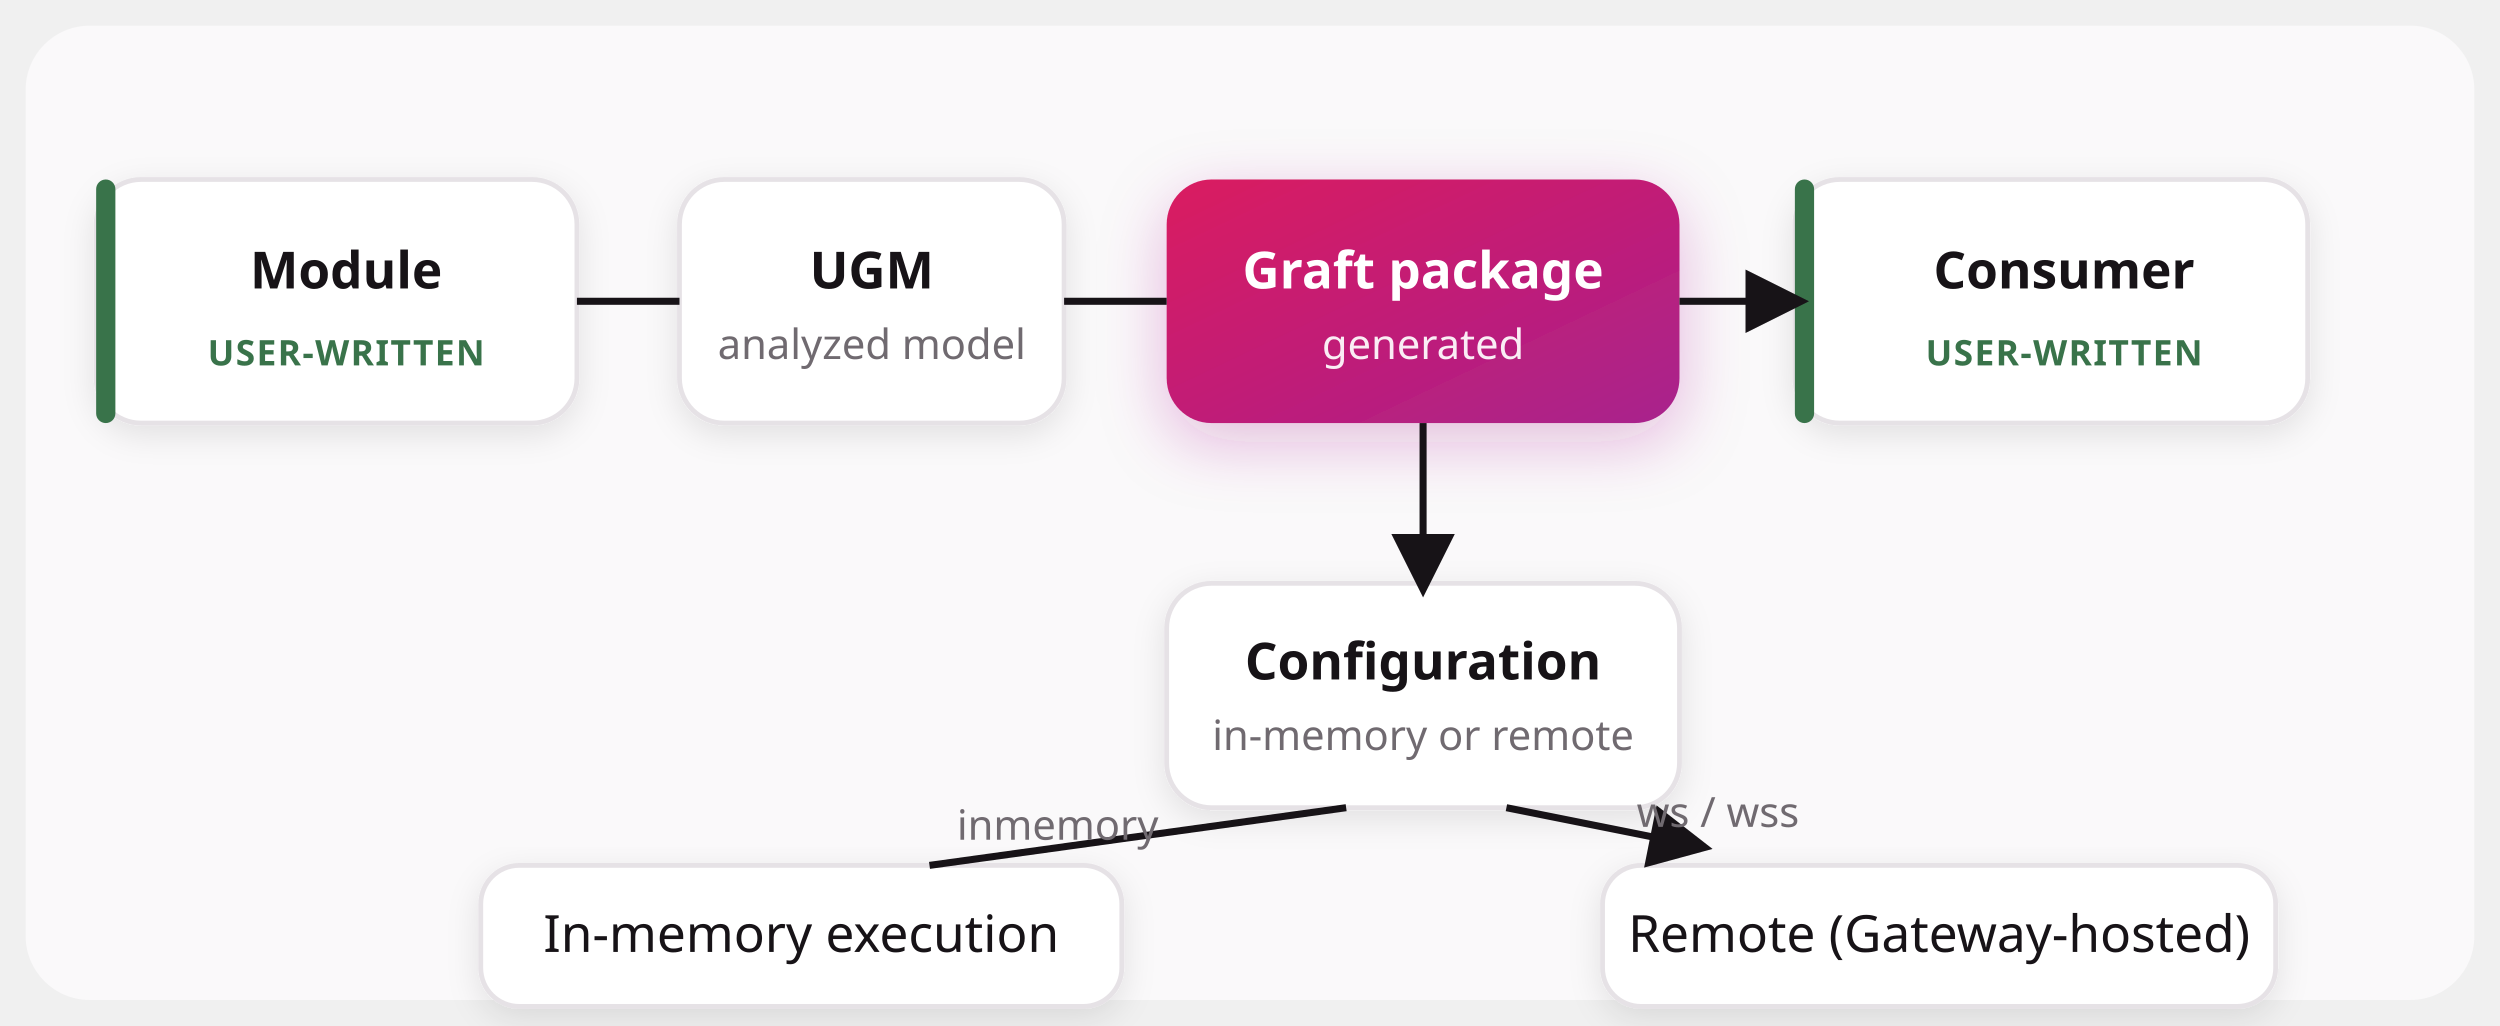
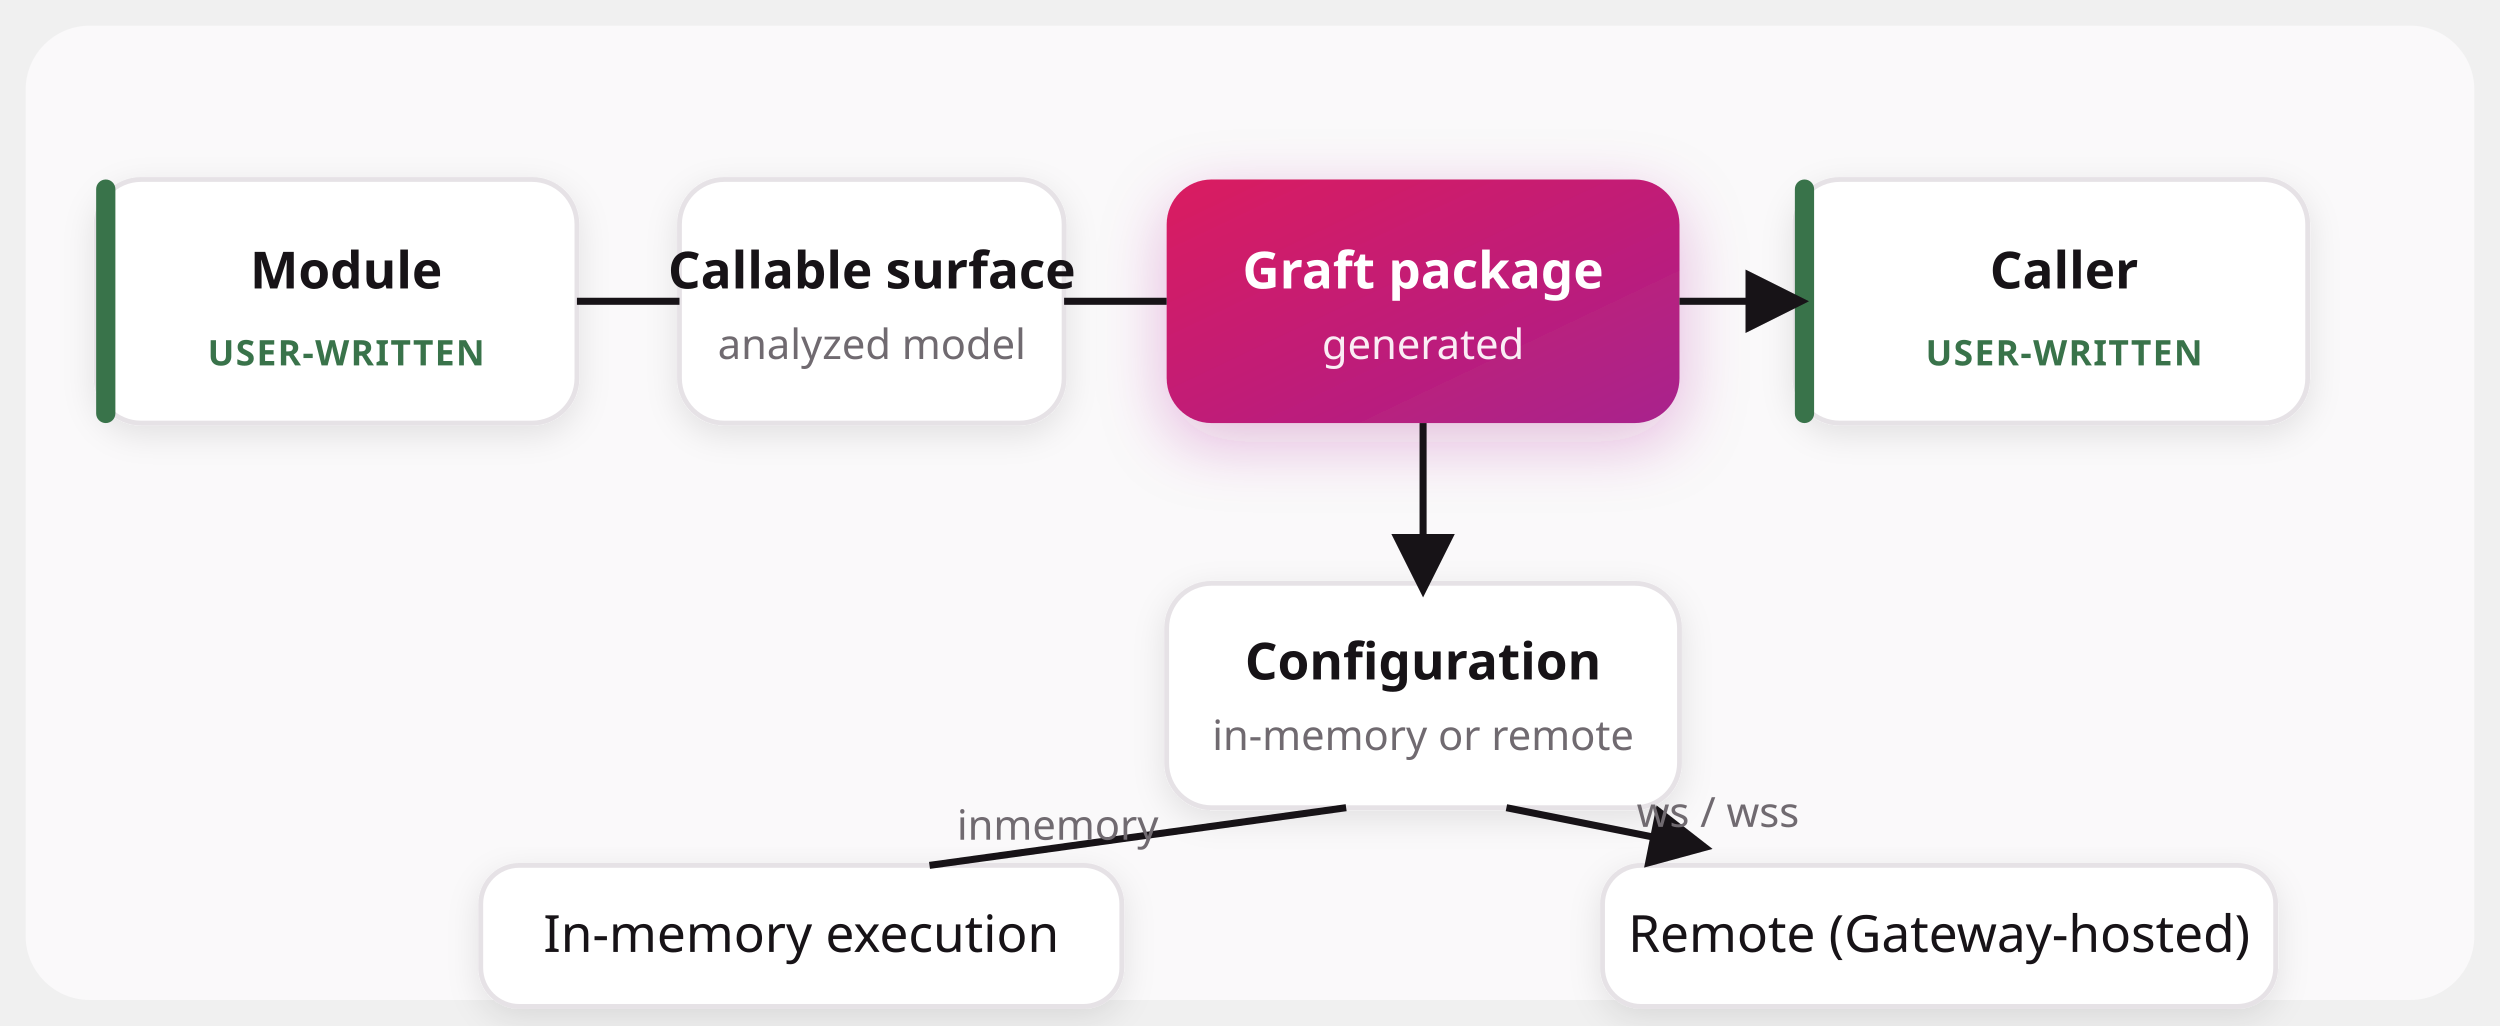
<svg xmlns="http://www.w3.org/2000/svg" viewBox="0 0 780 320" role="img" aria-labelledby="title desc">
  <style>
    text{font:16px system-ui,sans-serif;fill:#171317}
    .h{font-weight:700}
    .small{font-size:13px;fill:#706A70}
    .cap{font-size:11px;font-weight:700;letter-spacing:.04em;fill:#39734A}
    .card{fill:#ffffff;stroke:#E6E2E6;stroke-width:1.5}
    .flow{stroke:#171317;stroke-width:2.2;fill:none}
    .gh{fill:#ffffff;font-weight:700}
    .gsub{fill:#ffffff;opacity:.92;font-size:13px}
  </style>
  <defs>
    <linearGradient id="brand" x1="0" y1="0" x2="1" y2="1">
      <stop offset="0" stop-color="#DA1A60" />
      <stop offset="1" stop-color="#A8228D" />
    </linearGradient>
    <marker id="a" markerWidth="9" markerHeight="9" refX="7" refY="4.5" orient="auto">
      <path d="M0 0l9 4.5-9 4.5z" fill="#171317" />
    </marker>
    <filter id="s" x="-20%" y="-20%" width="140%" height="160%">
      <feDropShadow dx="0" dy="3" stdDeviation="5" flood-color="#171317" flood-opacity="0.10" />
    </filter>
    <filter id="g" x="-40%" y="-40%" width="180%" height="180%">
      <feDropShadow dx="0" dy="6" stdDeviation="10" flood-color="#A8228D" flood-opacity="0.28" />
    </filter>
  </defs>
  <rect x="8" y="8" width="764" height="304" rx="20" fill="#FAF9FA" />
  <g filter="url(#s)">
    <rect class="card" x="30" y="56" width="150" height="76" rx="14" />
  </g>
  <rect x="30" y="56" width="6" height="76" rx="3" fill="#39734A" />
  <text class="h" x="108" y="90" text-anchor="middle">Module</text>
  <text class="cap" x="108" y="114" text-anchor="middle">USER-WRITTEN</text>
  <g filter="url(#s)">
    <rect class="card" x="212" y="56" width="120" height="76" rx="14" />
  </g>
-   <text class="h" x="272" y="90" text-anchor="middle">UGM</text>
+   <text class="h" x="272" y="90" text-anchor="middle">Callable surface</text>
  <text class="small" x="272" y="112" text-anchor="middle">analyzed model</text>
  <g filter="url(#g)">
    <rect x="364" y="56" width="160" height="76" rx="14" fill="url(#brand)" />
  </g>
  <text class="gh" x="444" y="90" text-anchor="middle">Graft package</text>
  <text class="gsub" x="444" y="112" text-anchor="middle">generated</text>
  <g filter="url(#s)">
    <rect class="card" x="560" y="56" width="160" height="76" rx="14" />
  </g>
  <rect x="560" y="56" width="6" height="76" rx="3" fill="#39734A" />
-   <text class="h" x="644" y="90" text-anchor="middle">Consumer</text>
+   <text class="h" x="644" y="90" text-anchor="middle">Caller</text>
  <text class="cap" x="644" y="114" text-anchor="middle">USER-WRITTEN</text>
  <path class="flow" marker-end="url(#a)" d="M180 94h32M332 94h32M524 94h36" />
  <g filter="url(#s)">
    <rect class="card" x="364" y="182" width="160" height="70" rx="14" />
  </g>
  <text class="h" x="444" y="212" text-anchor="middle">Configuration</text>
  <text class="small" x="444" y="234" text-anchor="middle">in-memory or remote</text>
  <path class="flow" marker-end="url(#a)" d="M444 132v50" />
  <g filter="url(#s)">
    <rect class="card" x="150" y="270" width="200" height="44" rx="12" />
  </g>
  <text x="250" y="297" text-anchor="middle">In-memory execution</text>
  <g filter="url(#s)">
    <rect class="card" x="500" y="270" width="210" height="44" rx="12" />
  </g>
  <text x="605" y="297" text-anchor="middle">Remote (Gateway-hosted)</text>
  <path class="flow" marker-end="url(#a)" d="M420 252l-130 18M470 252l60 12" />
  <text class="small" x="330" y="262" text-anchor="middle">inmemory</text>
  <text class="small" x="536" y="258" text-anchor="middle">ws / wss</text>
</svg>
